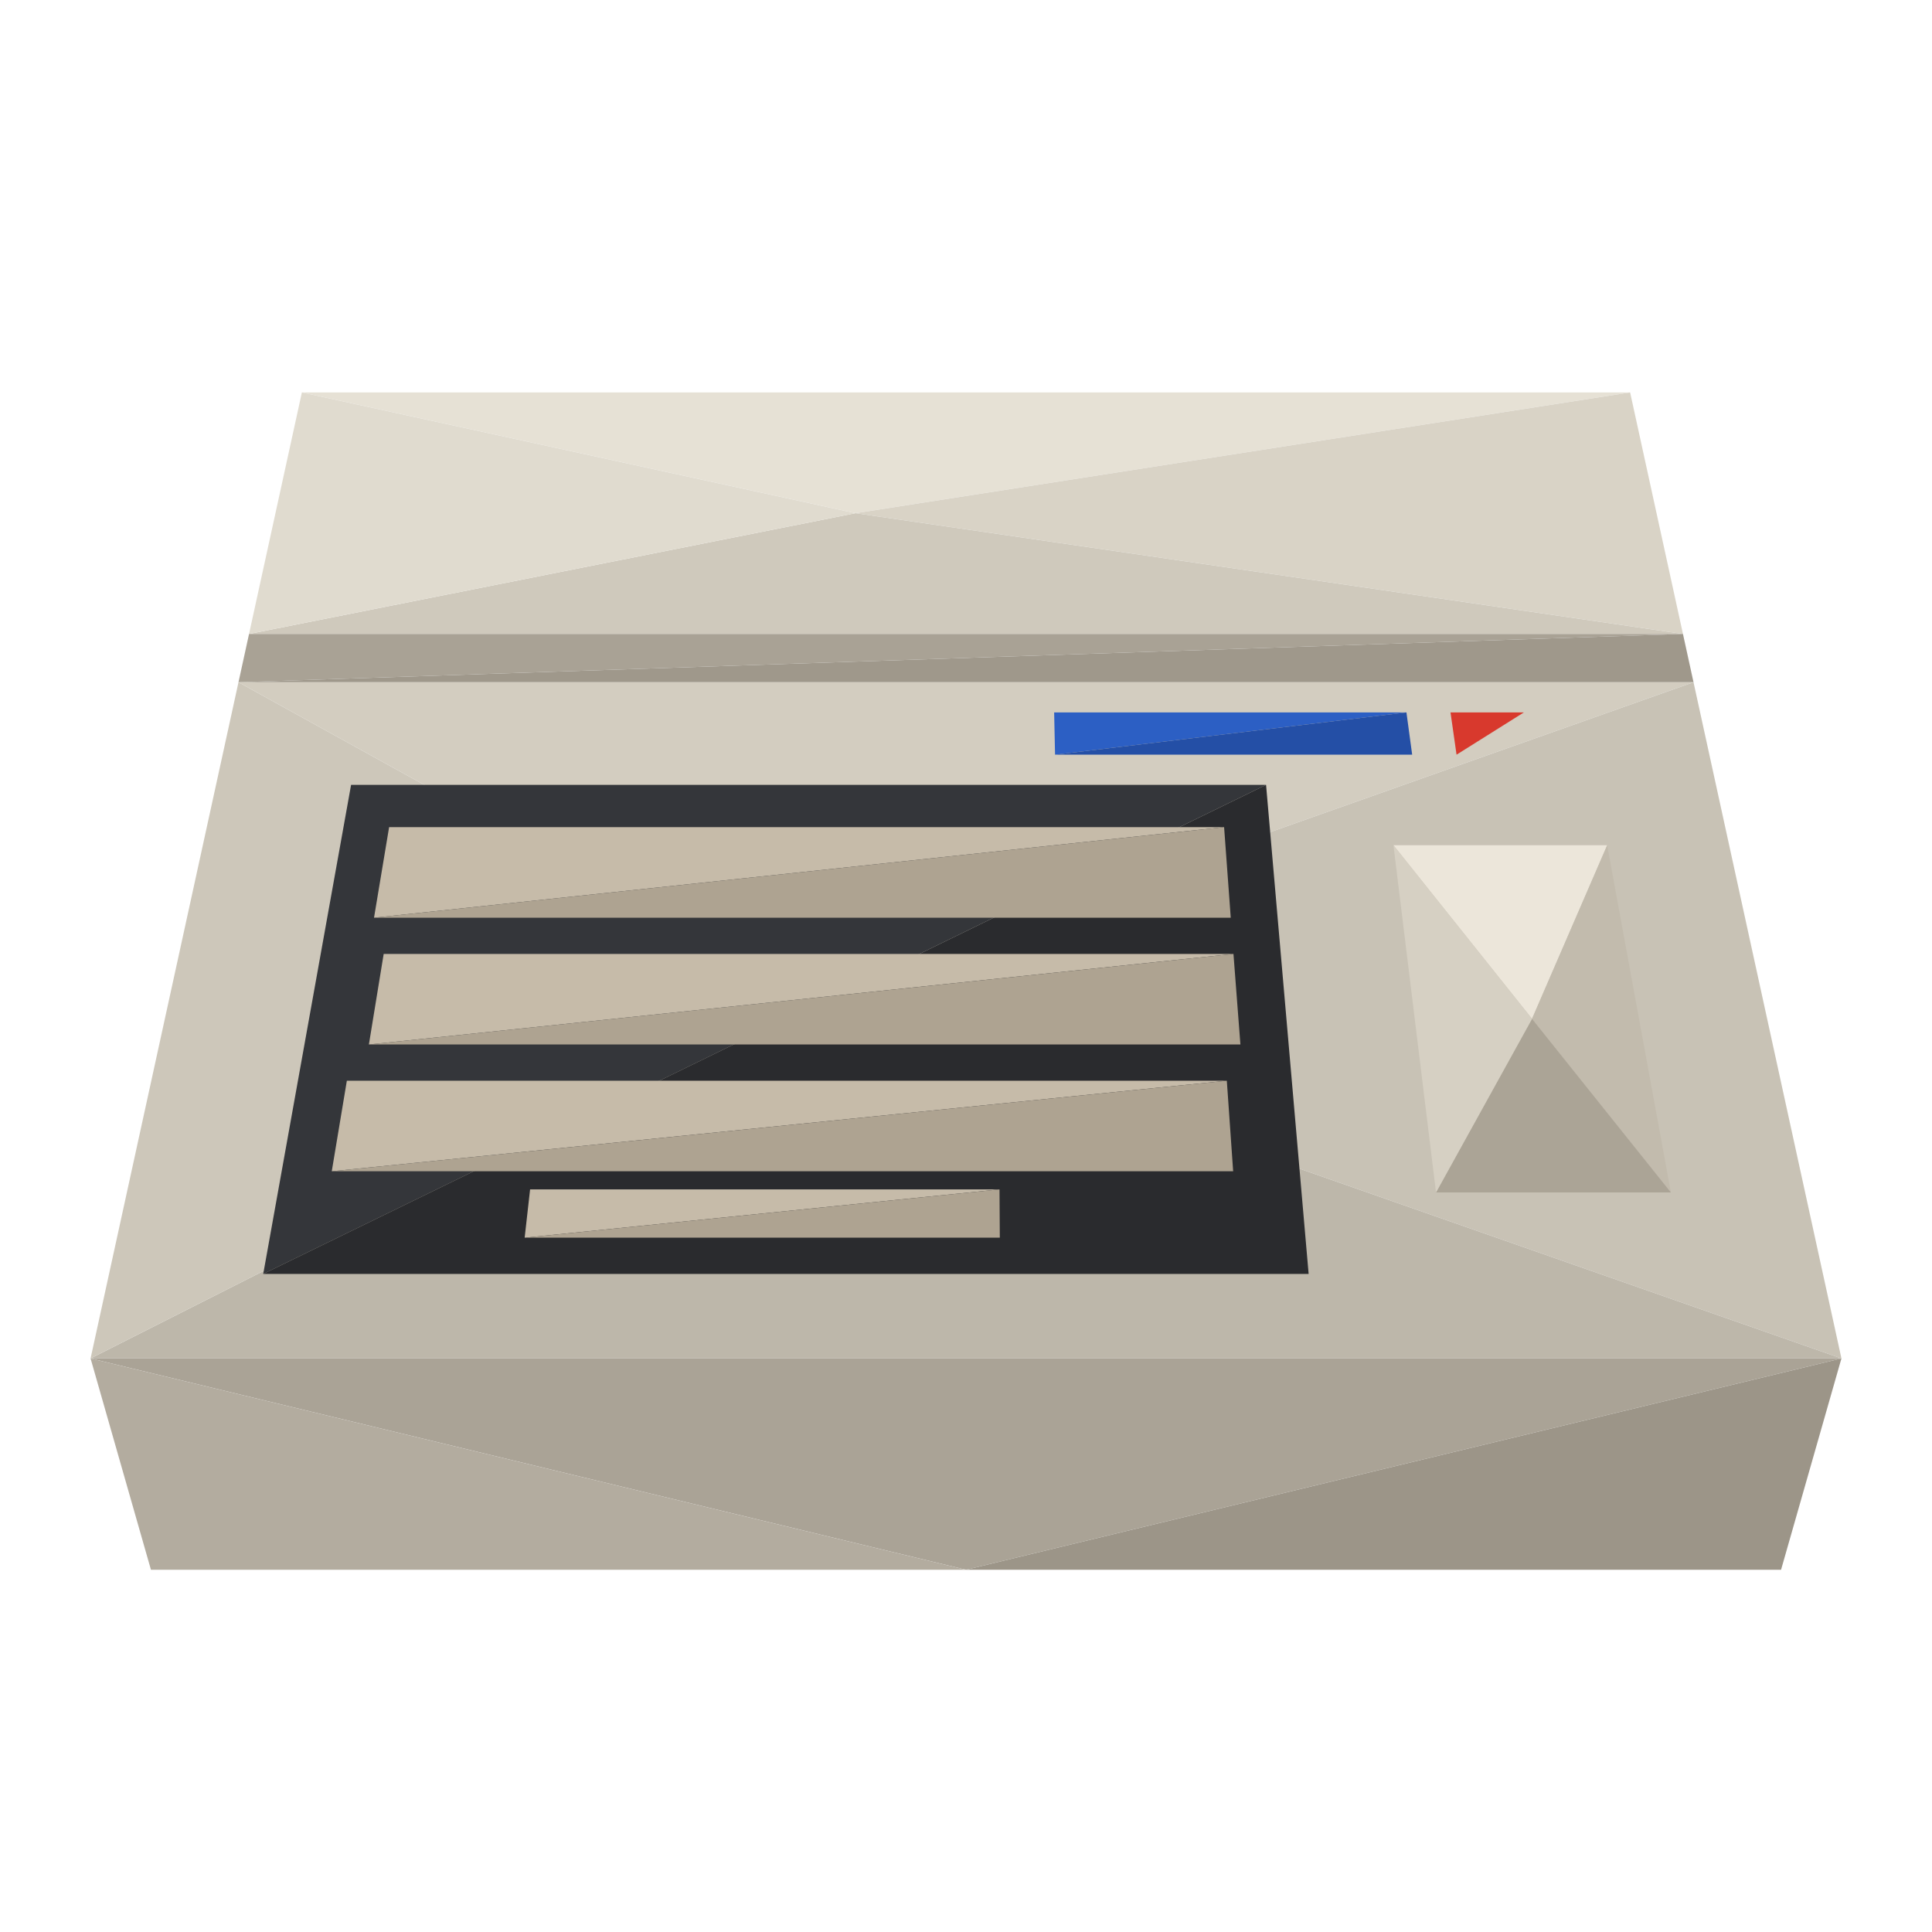
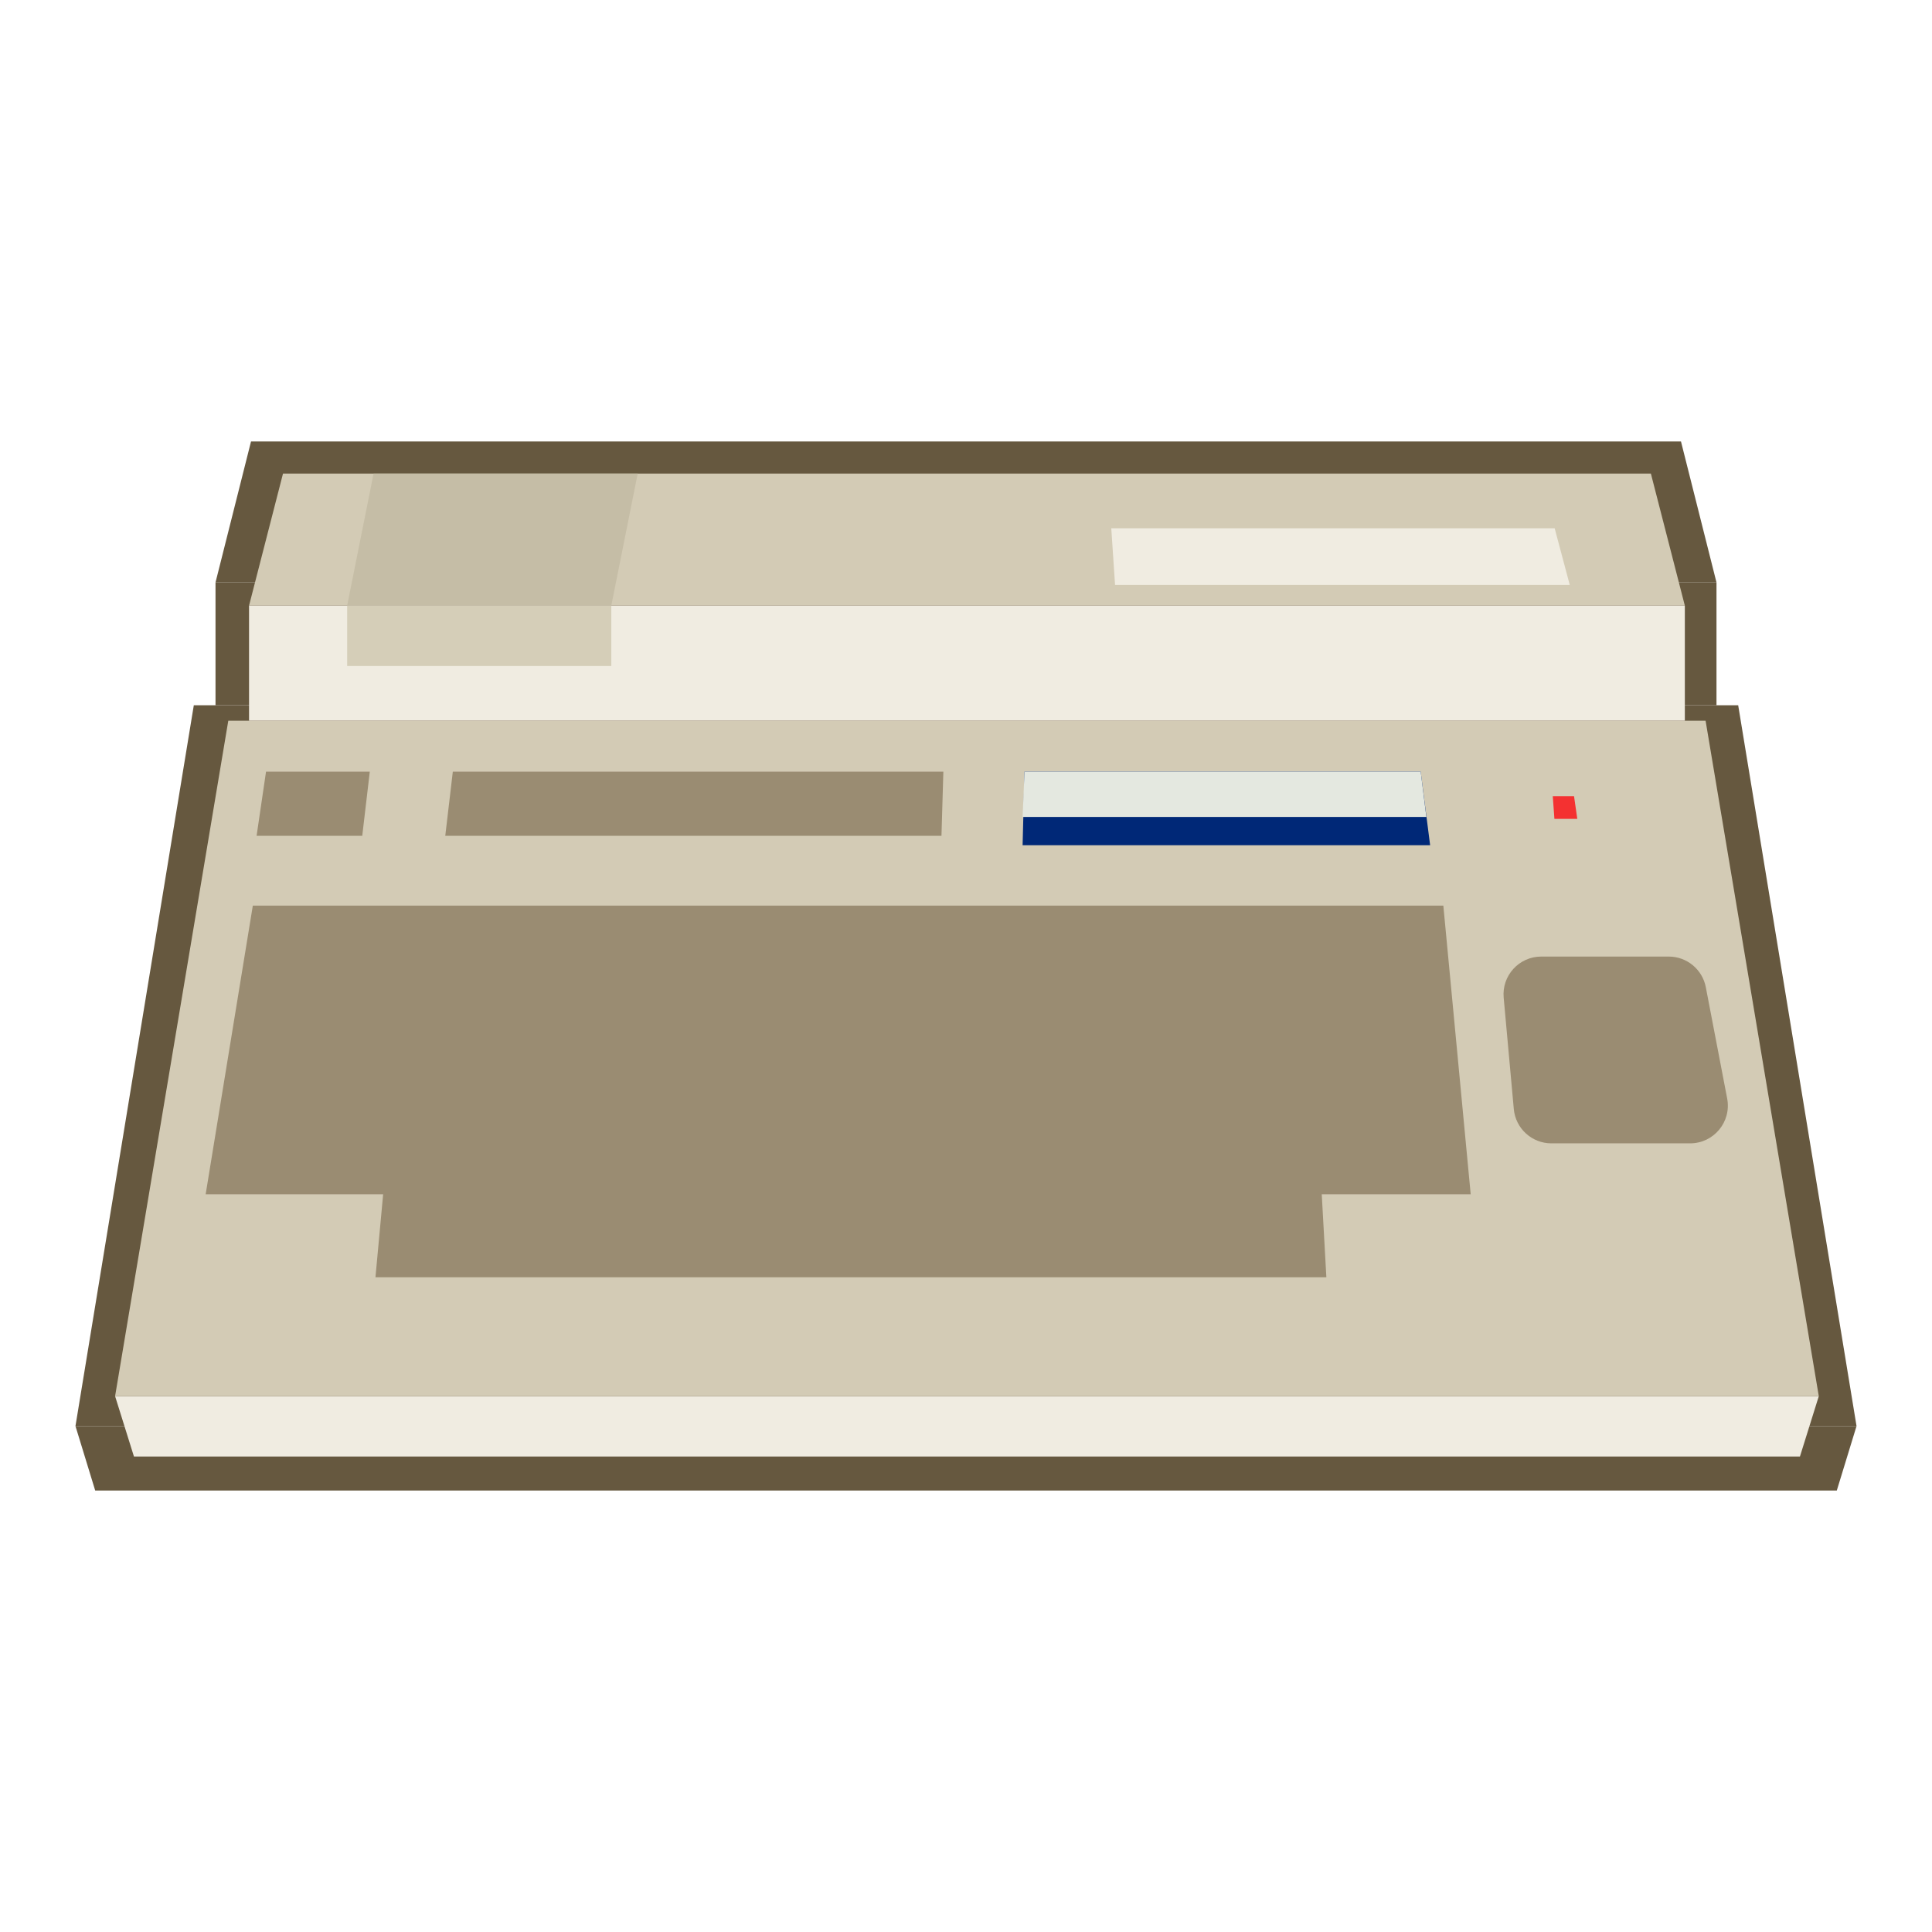
- <svg xmlns="http://www.w3.org/2000/svg" viewBox="0 0 64 64">
-   <polygon points="3,45 61,45 32,52" fill="#aaa396" />
-   <polygon points="3,45 32,52 5,52" fill="#b3ac9f" />
-   <polygon points="61,45 59,52 32,52" fill="#9c9588" />
-   <polygon points="10,13 54,13 28.34,17" fill="#e6e1d5" />
-   <polygon points="54,13 55.75,21 28.34,17" fill="#d9d3c6" />
-   <polygon points="55.75,21 8.25,21 28.34,17" fill="#cfc9bc" />
-   <polygon points="8.25,21 10,13 28.34,17" fill="#e0dbcf" />
-   <polygon points="8.25,21 55.75,21 7.9,22.6" fill="#a9a295" />
-   <polygon points="55.75,21 56.1,22.6 7.9,22.6" fill="#9f988b" />
-   <polygon points="7.9,22.6 56.1,22.6 26.73,33" fill="#d3cdc0" />
-   <polygon points="56.1,22.6 61,45 26.73,33" fill="#c8c2b5" />
-   <polygon points="61,45 3,45 26.73,33" fill="#bdb7aa" />
-   <polygon points="3,45 7.9,22.6 26.73,33" fill="#cdc7ba" />
-   <polygon points="11.63,26 41.94,26 8.72,42.2" fill="#34363a" />
-   <polygon points="41.94,26 43.35,42.2 8.72,42.2" fill="#2a2b2e" />
-   <polygon points="12.89,27.4 40.55,27.4 12.39,30.4" fill="#c6bba9" />
-   <polygon points="40.55,27.4 40.77,30.4 12.39,30.4" fill="#aea391" />
-   <polygon points="12.71,31.6 40.86,31.6 12.22,34.6" fill="#c6bba9" />
-   <polygon points="40.86,31.6 41.09,34.6 12.22,34.6" fill="#aea391" />
-   <polygon points="11.49,35.8 40.64,35.8 10.99,38.8" fill="#c6bba9" />
-   <polygon points="40.64,35.8 40.85,38.8 10.99,38.8" fill="#aea391" />
-   <polygon points="17.56,39.4 33.11,39.4 17.38,41" fill="#c6bba9" />
-   <polygon points="33.11,39.4 33.12,41 17.38,41" fill="#aea391" />
-   <polygon points="46.16,28 53.24,28 50.75,33.75" fill="#ece6da" />
-   <polygon points="53.24,28 55.35,39.5 50.75,33.75" fill="#c2bbad" />
-   <polygon points="55.35,39.5 47.57,39.5 50.75,33.75" fill="#aba496" />
-   <polygon points="47.57,39.5 46.16,28 50.75,33.75" fill="#d6d0c3" />
-   <polygon points="34.92,23.6 46.59,23.6 34.95,25" fill="#2c5fc4" />
-   <polygon points="46.59,23.6 46.78,25 34.95,25" fill="#244fa6" />
-   <polygon points="48.05,23.6 50.48,23.6 48.25,25" fill="#d8392d" />
+ <svg xmlns="http://www.w3.org/2000/svg" width="1024" height="1024" viewBox="0 0 1024 1024" fill="none">
+   <path d="M133.041 234H890.959L909.776 308.702H114.224L133.041 234Z" fill="#66583F" />
+   <path d="M114.224 308.702H909.776V373.8H114.224V308.702Z" fill="#66583F" />
+   <path d="M40 755.85H984L973.546 790H50.454L40 755.85Z" fill="#66583F" />
+   <path d="M102.724 373.8H921.276L984 755.85H40L102.724 373.8Z" fill="#66583F" />
+   <path d="M150 251H875L893 321H132L150 251Z" fill="#D3CBB5" />
+   <path d="M132 321H893V382H132V321Z" fill="#F0ECE1" />
+   <path d="M61 740H964L954 772H71L61 740Z" fill="#F0ECE1" />
+   <path d="M121 382H904L964 740H61L121 382Z" fill="#D3CBB5" />
+   <path d="M796.983 528.811C795.918 517.098 805.14 507 816.901 507H884.473C894.066 507 902.307 513.81 904.115 523.23L915.438 582.23C917.805 594.563 908.354 606 895.797 606H822.264C811.92 606 803.283 598.112 802.346 587.811L796.983 528.811Z" fill="#9A8C72" />
+   <path d="M184 321H324V353H184V321Z" fill="#D5CEB8" />
+   <path d="M198 251H338L324 321H184L198 251Z" fill="#C5BDA6" />
+   <path d="M589 280H824L832 310H591L589 280Z" fill="#F0ECE1" />
+   <path d="M141 409H196L192 443H136L141 409Z" fill="#9A8C72" />
+   <path d="M240 409H500L499 443H236L240 409Z" fill="#9A8C72" />
+   <path d="M543 409H753L758 448H542L543 409Z" fill="#002877" />
+   <path d="M543 409H753L756 433H542L543 409Z" fill="#E4E8E0" />
+   <path d="M823 422H834.267L836 434H823.867L823 422Z" fill="#F43131" />
+   <path d="M134 480H765L779.5 633H109L134 480Z" fill="#9A8C72" />
+   <path d="M204 623H700L703 677H199L204 623Z" fill="#9A8C72" />
</svg>
